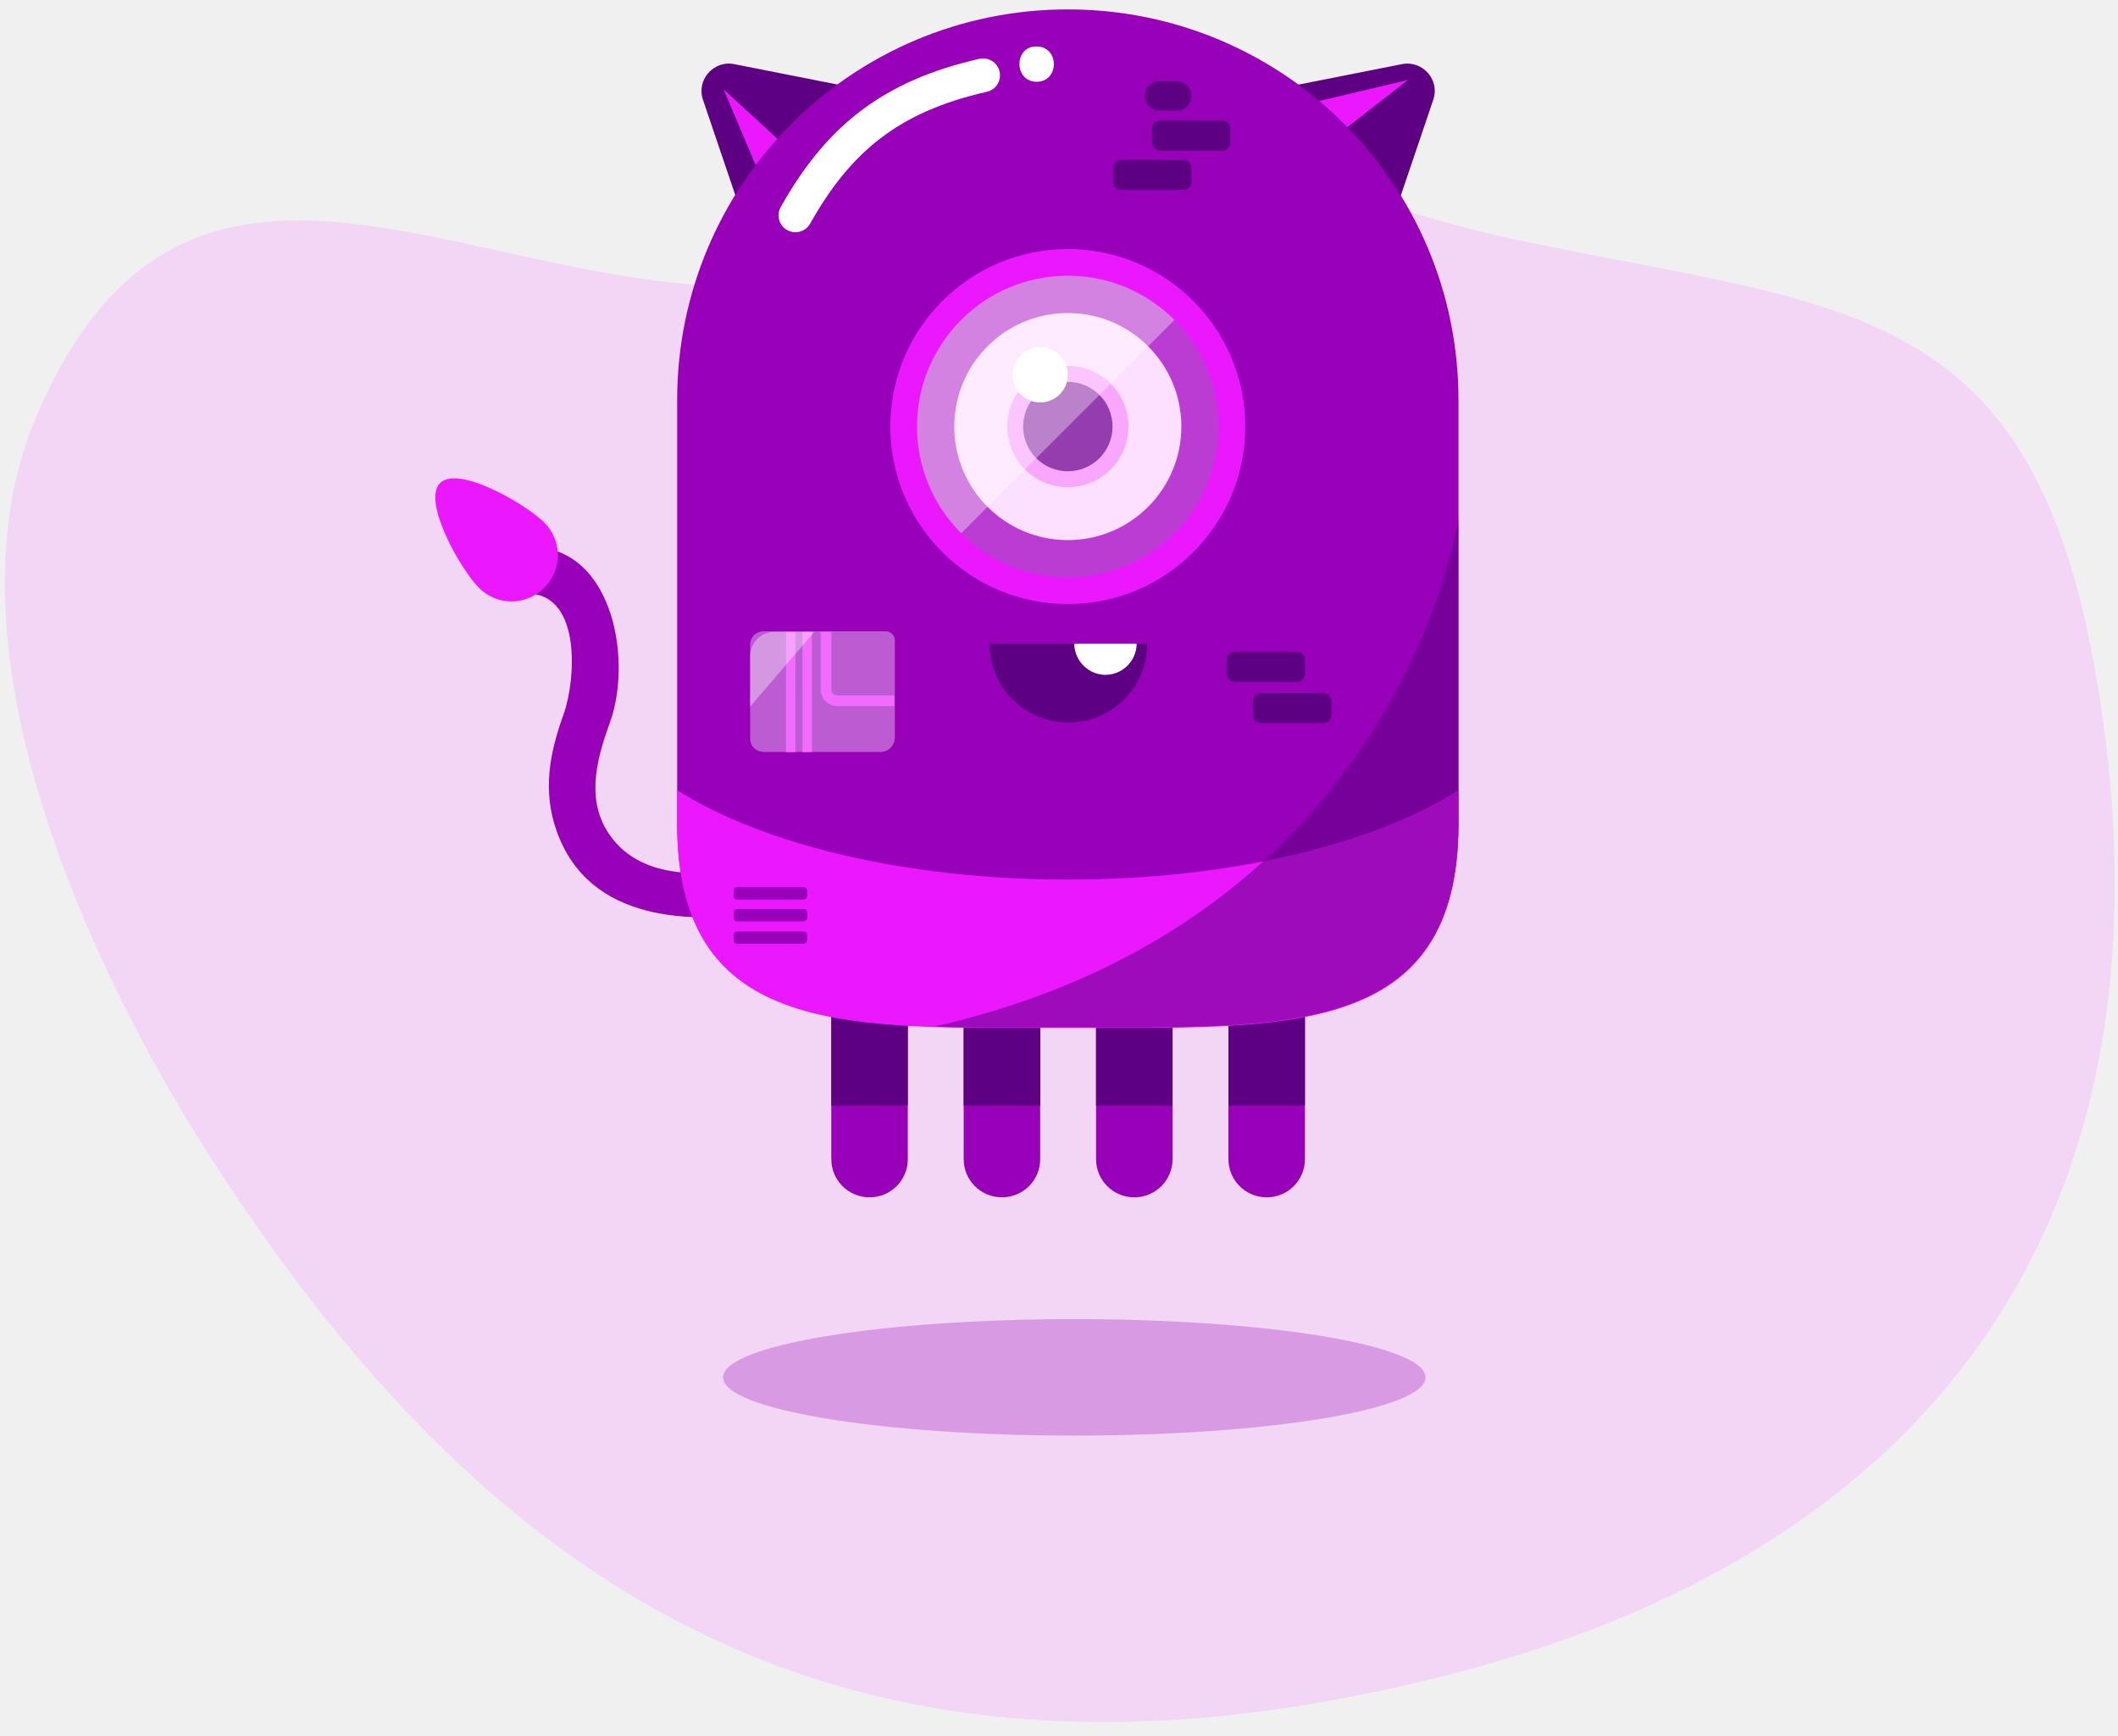
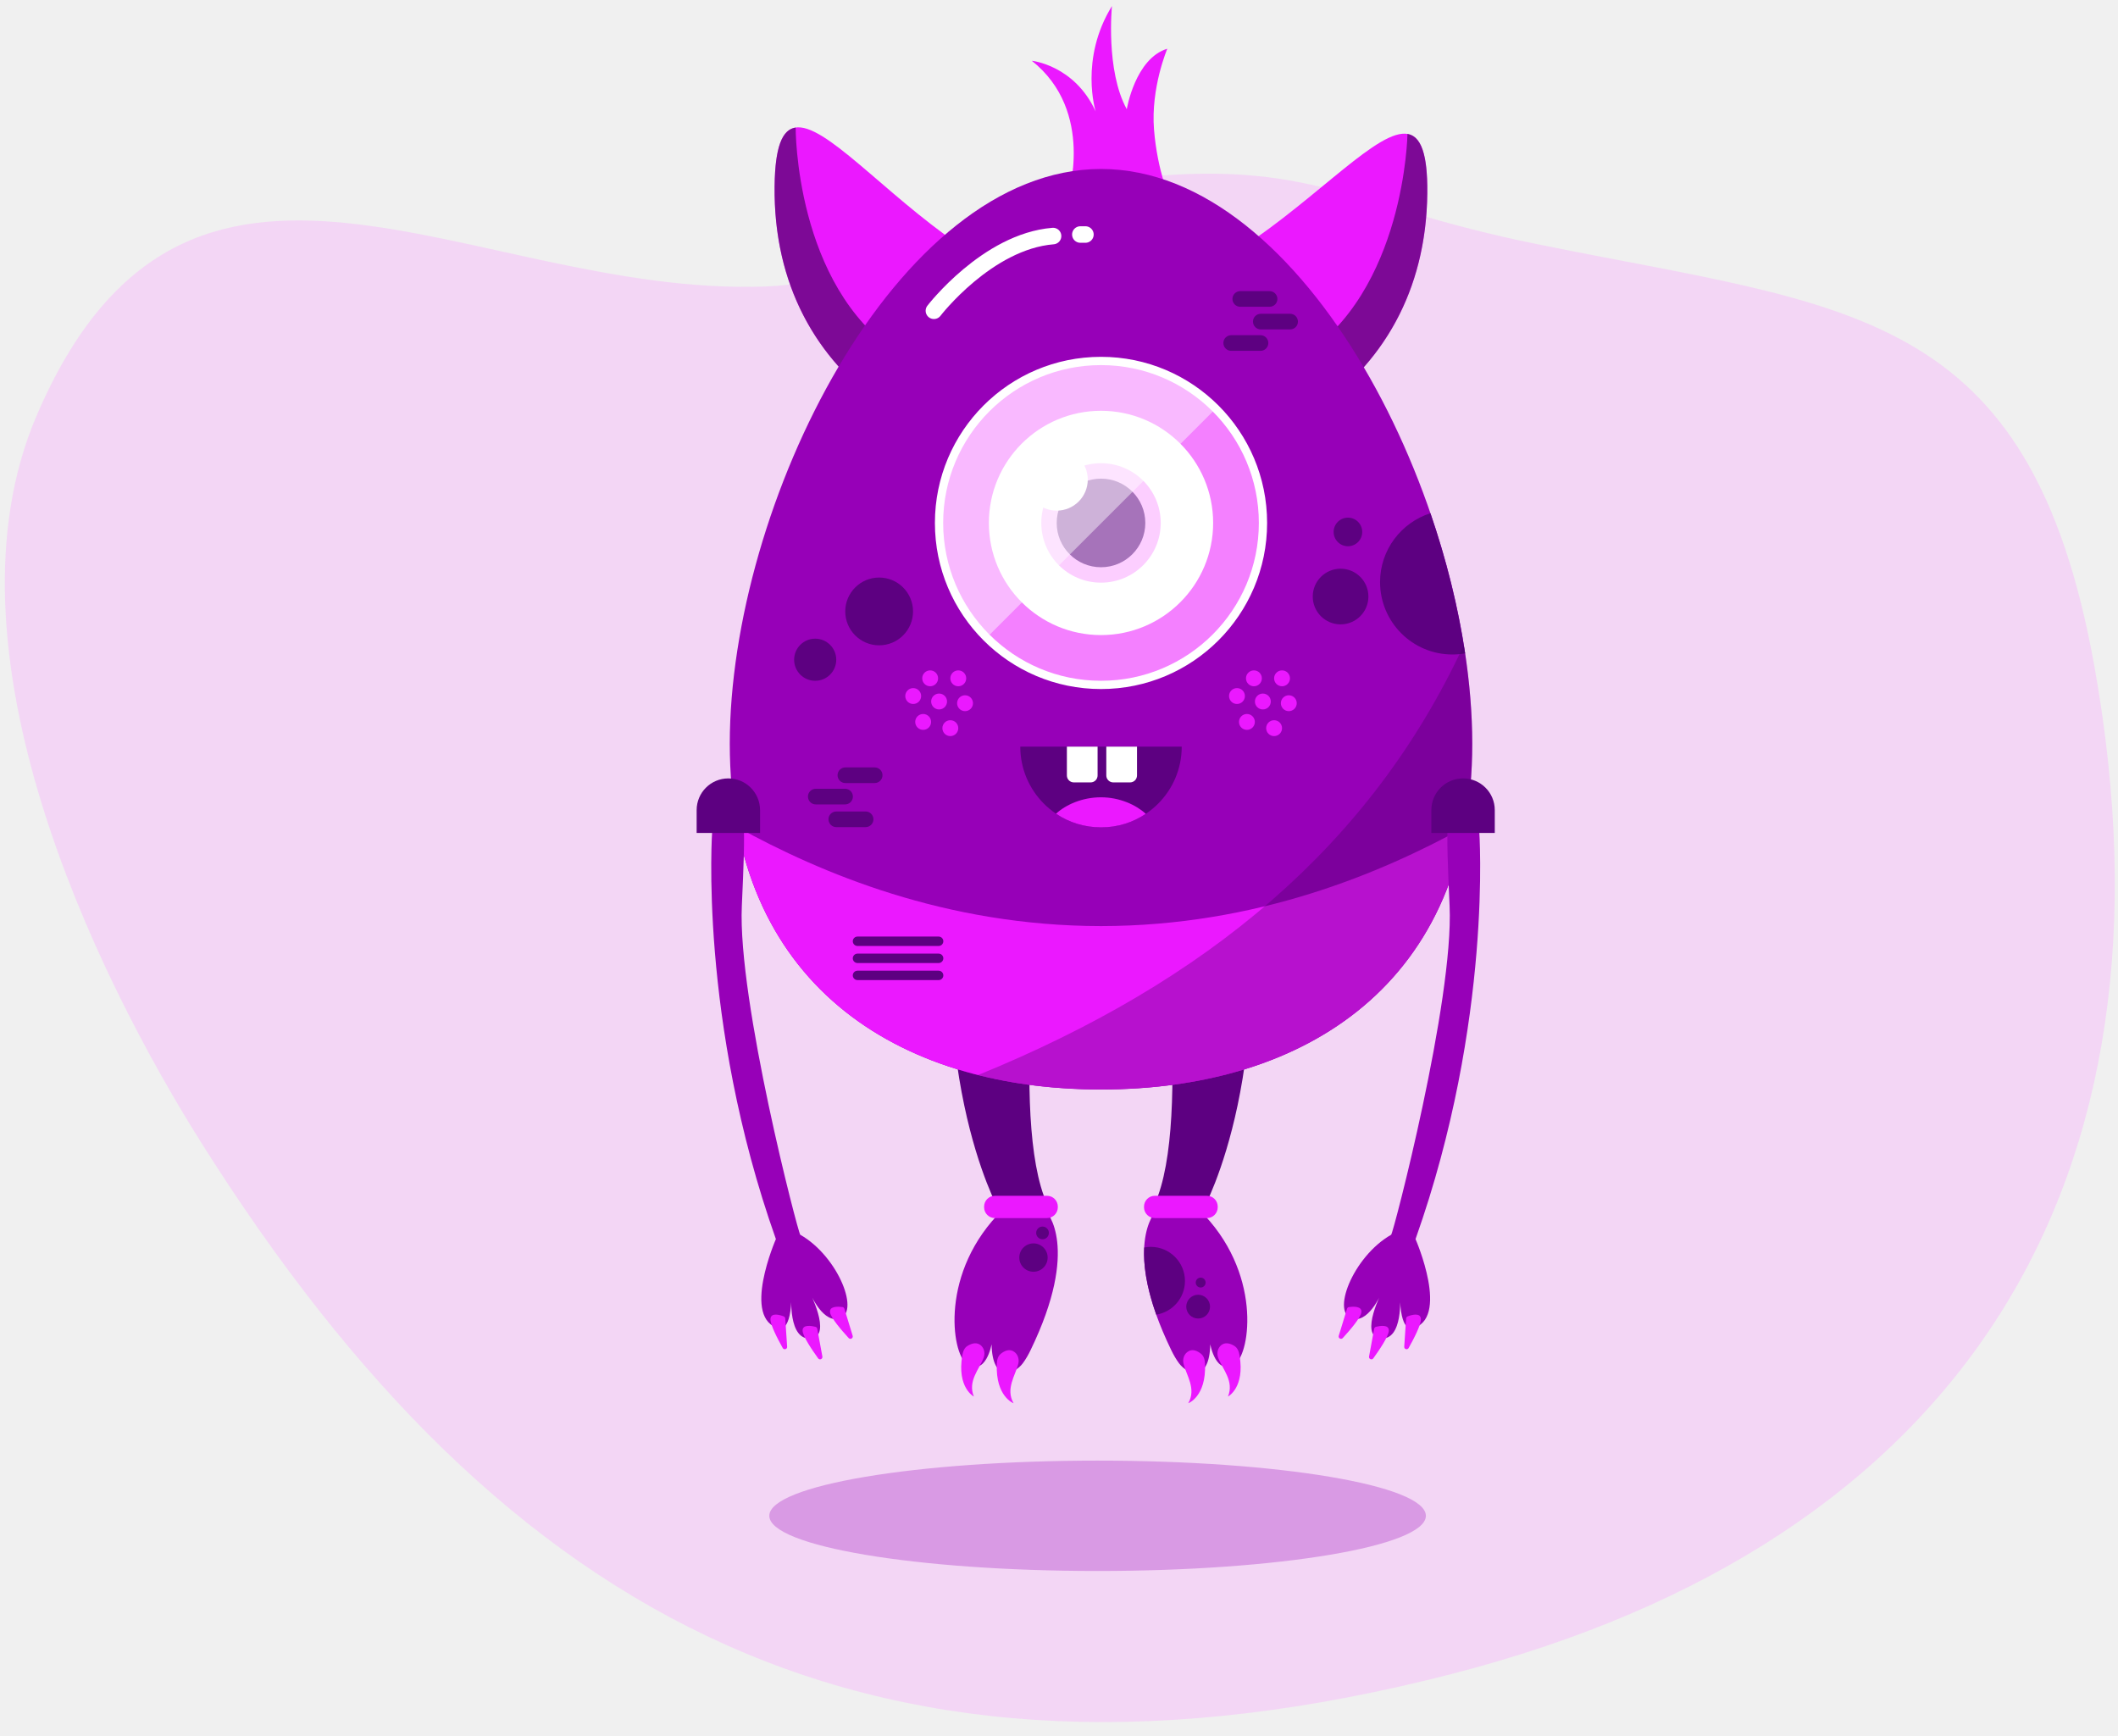
<svg xmlns="http://www.w3.org/2000/svg" version="1.1" id="Layer_1" x="0px" y="0px" viewBox="0 0 360 295" style="enable-background:new 0 0 360 295;" xml:space="preserve">
  <style type="text/css">
	.st0{opacity:0.35;enable-background:new    ;}
	.st1{fill:#F9A6FF;}
- 	.st2{fill:#5D0081;}
- 	.st3{fill:#EB18FF;}
+ 	.st2{display:none;}
+ 	.st3{opacity:0.28;fill:#9700B8;enable-background:new    ;}
	.st4{fill:#9700B8;}
- 	.st5{fill:#FFFFFF;}
- 	.st6{opacity:0.36;fill:#F9A6FF;enable-background:new    ;}
- 	.st7{opacity:0.36;fill:#FFFFFF;enable-background:new    ;}
- 	.st8{fill:none;stroke:#EB18FF;stroke-width:4.535;stroke-miterlimit:10;}
- 	.st9{opacity:0.54;fill:#5D0081;enable-background:new    ;}
- 	.st10{opacity:0.28;fill:#9700B8;enable-background:new    ;}
- 	.st11{fill:none;stroke:#EB18FF;stroke-width:1.814;stroke-miterlimit:10;}
- 	.st12{fill:none;stroke:#FFFFFF;stroke-width:5.744;stroke-linecap:round;stroke-miterlimit:10;}
- 	.st13{display:none;}
+ 	.st5{fill:#5D0081;}
+ 	.st6{fill:#EB18FF;}
+ 	.st7{opacity:0.64;fill:#3E005A;}
+ 	.st8{fill:none;stroke:#FFFFFF;stroke-width:2.81;stroke-linecap:round;stroke-miterlimit:10;}
+ 	.st9{opacity:0.3;fill:#3E005A;}
+ 	.st10{fill:#FFFFFF;}
+ 	.st11{opacity:0.45;}
+ 	.st12{fill:none;stroke:#FFFFFF;stroke-width:1.405;stroke-miterlimit:10;}
+ 	.st13{opacity:0.45;fill:#FFFFFF;}
</style>
  <g id="Fog">
</g>
  <g id="Sky">
    <g id="Layer_12">
	</g>
  </g>
  <g id="Mountains">
</g>
  <g id="Trees">
</g>
  <g id="Floor">
</g>
  <g id="Dekoration">
</g>
  <g id="Mask" class="st0">
    <path class="st1" d="M246.8,284.5c-97.4,25.1-160.9-8.2-212.6-90.3c-18.2-28.9-44.9-84-28-123.5c25.6-59.8,73.8-20.3,123.7-22   c21.1-0.7,37.5-15,57.7-17.8c34.7-4.8,40.5,3.9,73.7,10.6c53,10.8,83.7,10.4,94.7,71.8C371.7,201.1,333.7,262.1,246.8,284.5z" />
  </g>
-   <g id="Character">
+   <g id="Lines">
+ </g>
+   <g id="Text" class="st2">
+ </g>
+   <g id="Fog_Overlay">
+ </g>
+   <ellipse class="st3" cx="186.56" cy="257.63" rx="55.8" ry="9.38" />
+   <g>
+     <g>
+       <g>
+         <path class="st4" d="M177.83,205.92c0,0,5.86,5.96-2.65,23.53c-0.37,0.77-0.83,1.59-1.34,2.27c-1.42,1.89-5.17,3.34-5.3-3.25     c0,0-0.97,5.56-4.24,3.31c-2.56-1.76-4.66-15.65,6.17-26.21" />
+         <path class="st5" d="M163.9,137.89c-7.77,43.1,5.81,67.6,5.81,67.6l8.93,0.43c-7.32-12.58-1.68-54.71-0.29-64.24     c0.18-1.24,0.29-1.92,0.29-1.92" />
+         <g>
+           <path class="st6" d="M167.18,230.81c-0.73,1.9-2.73,3.93-1.65,6.55c0,0-2.9-1.49-1.97-6.98c0.11-0.65,0.33-1.29,0.89-1.63      c0.69-0.42,1.64-0.75,2.38,0.02C167.34,229.3,167.45,230.11,167.18,230.81z" />
+         </g>
+         <g>
+           <path class="st6" d="M173.08,231.79c-0.48,1.98-2.21,4.25-0.8,6.71c0,0-3.07-1.11-2.85-6.67c0.03-0.66,0.16-1.32,0.67-1.73      c0.63-0.51,1.53-0.95,2.36-0.29C173.05,230.28,173.26,231.07,173.08,231.79z" />
+         </g>
+       </g>
+       <path class="st6" d="M177.96,207.03h-8.85c-1.02,0-1.84-0.82-1.84-1.84v-0.11c0-1.02,0.82-1.84,1.84-1.84h8.85    c1.02,0,1.84,0.82,1.84,1.84v0.11C179.8,206.21,178.97,207.03,177.96,207.03z" />
+     </g>
+     <path class="st4" d="M196.42,205.92c0,0-5.86,5.96,2.65,23.53c0.37,0.77,0.83,1.59,1.34,2.27c1.42,1.89,5.17,3.34,5.3-3.25   c0,0,0.97,5.56,4.24,3.31c2.56-1.76,4.66-15.65-6.17-26.21" />
+     <path class="st5" d="M210.35,137.89c7.77,43.1-5.81,67.6-5.81,67.6l-8.93,0.43c7.32-12.58,1.68-54.71,0.29-64.24   c-0.18-1.24-0.29-1.92-0.29-1.92" />
+     <g>
+       <path class="st6" d="M207.07,230.81c0.73,1.9,2.73,3.93,1.65,6.55c0,0,2.9-1.49,1.97-6.98c-0.11-0.65-0.33-1.29-0.89-1.63    c-0.69-0.42-1.64-0.75-2.38,0.02C206.92,229.3,206.8,230.11,207.07,230.81z" />
+     </g>
+     <g>
+       <path class="st6" d="M201.17,231.79c0.48,1.98,2.21,4.25,0.8,6.71c0,0,3.07-1.11,2.85-6.67c-0.03-0.66-0.16-1.32-0.67-1.73    c-0.63-0.51-1.53-0.95-2.36-0.29C201.2,230.28,200.99,231.07,201.17,231.79z" />
+     </g>
+     <path class="st6" d="M196.29,207.03h8.85c1.02,0,1.84-0.82,1.84-1.84v-0.11c0-1.02-0.82-1.84-1.84-1.84h-8.85   c-1.02,0-1.84,0.82-1.84,1.84v0.11C194.45,206.21,195.28,207.03,196.29,207.03z" />
+     <path class="st6" d="M181.47,33.44c0,0,4.75-14.5-6.09-23.11c0,0,7.25,0.73,10.85,8.61c0,0-2.79-8.91,2.77-17.91   c0,0-1.1,10.96,2.52,17.53c0,0,1.42-8.62,6.89-10.28c0,0-2.83,6.63-2.26,13.74s2.76,12.01,2.76,12.01L181.47,33.44z" />
    <g>
      <g>
        <g>
-           <path class="st2" d="M220.6,14.4l17.7-3.5c3.5-0.7,6.5,2.7,5.3,6.1l-5.8,17.1" />
-           <polygon class="st3" points="222.8,17.5 239.3,13.6 228.9,21.7     " />
+           <path class="st6" d="M131.66,31.68c0.32-30.64,24.64,18.6,55.28,18.92c30.64,0.32,55.98-48.4,55.66-17.76      c-0.32,30.64-25.33,47.19-55.97,46.87S131.33,62.32,131.66,31.68z" />
+           <path class="st7" d="M242.6,32.84c0.07-6.82-1.13-9.7-3.37-10.08c0,0-0.39,26.81-18.21,38.04l2.13,9.14      C234.9,62.07,242.42,49.55,242.6,32.84z" />
+           <path class="st7" d="M131.66,31.68c0.07-6.82,1.33-9.68,3.58-10c0,0-0.17,26.81,17.41,38.41l-2.32,9.09      C138.73,61.06,131.48,48.39,131.66,31.68z" />
        </g>
+       </g>
+     </g>
+     <path class="st4" d="M250.24,126.4c0,40.58-28.25,58.77-63.1,58.77s-63.1-18.2-63.1-58.77s28.25-97.68,63.1-97.68   S250.24,85.83,250.24,126.4z" />
+     <path class="st6" d="M248.95,140.59c-14.14,7.77-35.32,16.79-61.81,16.81c-26.49-0.02-47.67-9.04-61.81-16.81   c5.89,30.65,31.33,44.58,61.81,44.58C217.63,185.17,243.06,171.25,248.95,140.59z" />
+     <path class="st5" d="M246.87,111.24c0.74,0,1.46-0.07,2.16-0.19c-1.18-7.84-3.18-15.92-5.9-23.82c-4.96,1.58-8.56,6.23-8.56,11.71   C234.58,105.74,240.08,111.24,246.87,111.24z" />
+     <circle class="st5" cx="138.56" cy="112.13" r="3.58" />
+     <circle class="st5" cx="149.43" cy="103.92" r="5.76" />
+     <circle class="st5" cx="227.86" cy="101.39" r="4.73" />
+     <circle class="st5" cx="229.11" cy="90.41" r="2.43" />
+     <path class="st5" d="M215.79,52.14h-4.98c-0.74,0-1.33-0.6-1.33-1.33l0,0c0-0.74,0.6-1.33,1.33-1.33h4.98   c0.74,0,1.33,0.6,1.33,1.33l0,0C217.13,51.54,216.53,52.14,215.79,52.14z" />
+     <path class="st5" d="M219.28,55.99h-4.98c-0.74,0-1.33-0.6-1.33-1.33v0c0-0.74,0.6-1.33,1.33-1.33h4.98c0.74,0,1.33,0.6,1.33,1.33   v0C220.62,55.4,220.02,55.99,219.28,55.99z" />
+     <path class="st5" d="M214.25,59.63h-4.98c-0.74,0-1.33-0.6-1.33-1.33v0c0-0.74,0.6-1.33,1.33-1.33h4.98c0.74,0,1.33,0.6,1.33,1.33   l0,0C215.58,59.03,214.99,59.63,214.25,59.63z" />
+     <path class="st5" d="M142.15,137.92h4.98c0.74,0,1.33,0.6,1.33,1.33l0,0c0,0.74-0.6,1.33-1.33,1.33h-4.98   c-0.74,0-1.33-0.6-1.33-1.33l0,0C140.81,138.52,141.41,137.92,142.15,137.92z" />
+     <path class="st5" d="M138.66,134.06h4.98c0.74,0,1.33,0.6,1.33,1.33l0,0c0,0.74-0.6,1.33-1.33,1.33h-4.98   c-0.74,0-1.33-0.6-1.33-1.33l0,0C137.32,134.66,137.92,134.06,138.66,134.06z" />
+     <path class="st5" d="M143.69,130.43h4.98c0.74,0,1.33,0.6,1.33,1.33l0,0c0,0.74-0.6,1.33-1.33,1.33h-4.98   c-0.74,0-1.33-0.6-1.33-1.33l0,0C142.36,131.03,142.95,130.43,143.69,130.43z" />
+     <path class="st8" d="M158.74,52.82c0,0,9.06-11.79,20.25-12.7" />
+     <line class="st8" x1="183.63" y1="39.86" x2="184.49" y2="39.86" />
+     <path class="st9" d="M248.81,109.62c-15.82,34.1-43.69,57.24-82.57,73.1c6.54,1.65,13.58,2.46,20.9,2.46   c34.85,0,63.1-18.2,63.1-58.77C250.24,121.04,249.75,115.39,248.81,109.62z" />
+     <path class="st5" d="M187.5,78.89c-3.74,9.01-6.57,18.48-8.3,27.72c0.35,0.03,0.71,0.04,1.07,0.04c8.19,0,14.82-6.64,14.82-14.82   C195.09,86.27,192.02,81.43,187.5,78.89z" />
+     <g>
+       <circle class="st6" cx="213.13" cy="115.29" r="1.35" />
+       <circle class="st6" cx="210.25" cy="118.3" r="1.35" />
+       <circle class="st6" cx="211.94" cy="122.7" r="1.35" />
+       <circle class="st6" cx="214.65" cy="119.23" r="1.35" />
+       <circle class="st6" cx="217.91" cy="115.29" r="1.35" />
+       <circle class="st6" cx="216.56" cy="123.76" r="1.35" />
+       <circle class="st6" cx="219.06" cy="119.52" r="1.35" />
+     </g>
+     <g>
+       <circle class="st6" cx="158.1" cy="115.29" r="1.35" />
+       <circle class="st6" cx="155.22" cy="118.3" r="1.35" />
+       <circle class="st6" cx="156.91" cy="122.7" r="1.35" />
+       <circle class="st6" cx="159.62" cy="119.23" r="1.35" />
+       <circle class="st6" cx="162.88" cy="115.29" r="1.35" />
+       <circle class="st6" cx="161.53" cy="123.76" r="1.35" />
+       <circle class="st6" cx="164.03" cy="119.52" r="1.35" />
+     </g>
+     <g>
+       <path class="st5" d="M200.86,126.9c0,7.58-6.14,13.72-13.72,13.72c-7.58,0-13.72-6.14-13.72-13.72" />
+     </g>
+     <path class="st6" d="M194.75,138.32c-1.67-1.53-4.45-2.81-7.62-2.81c-3.18,0-5.97,1.26-7.64,2.79c2.18,1.47,4.81,2.32,7.64,2.32   C189.96,140.63,192.58,139.78,194.75,138.32z" />
+     <g>
+       <path class="st10" d="M193.26,126.9v4.9c0,0.65-0.53,1.18-1.18,1.18h-2.86c-0.65,0-1.18-0.53-1.18-1.18v-4.9" />
+     </g>
+     <g>
+       <path class="st10" d="M186.56,126.9v4.9c0,0.65-0.53,1.18-1.18,1.18h-2.86c-0.65,0-1.18-0.53-1.18-1.18v-4.9" />
+     </g>
+     <g>
+       <g>
+         <circle class="st6" cx="187.14" cy="88.88" r="27.53" />
+       </g>
+       <g>
+         <circle class="st10" cx="187.14" cy="88.88" r="19.06" />
        <g>
-           <path class="st2" d="M142.5,14.4l-17.7-3.5c-3.5-0.7-6.5,2.7-5.3,6.1l5.8,17.1" />
-           <polygon class="st3" points="129.6,30.8 123,15.2 132.7,24.1     " />
+           <circle class="st1" cx="187.14" cy="88.88" r="10.15" />
+           <circle class="st5" cx="187.14" cy="88.88" r="7.53" />
        </g>
      </g>
      <g>
-         <g>
-           <g>
-             <path class="st4" d="M192.8,203.5c3.6,0,6.5-2.9,6.5-6.5v-24.7h-13V197C186.3,200.6,189.2,203.5,192.8,203.5z" />
-           </g>
-           <rect x="186.3" y="172.3" class="st2" width="13" height="15.6" />
-         </g>
-         <g>
-           <g>
-             <path class="st4" d="M215.3,203.5c3.6,0,6.5-2.9,6.5-6.5v-24.7h-13V197C208.8,200.6,211.7,203.5,215.3,203.5z" />
-           </g>
-           <rect x="208.8" y="172.3" class="st2" width="13" height="15.6" />
-         </g>
-         <g>
-           <g>
-             <path class="st4" d="M147.8,203.5c3.6,0,6.5-2.9,6.5-6.5v-24.7h-13V197C141.3,200.6,144.2,203.5,147.8,203.5z" />
-           </g>
-           <rect x="141.3" y="172.3" class="st2" width="13" height="15.6" />
-         </g>
-         <g>
-           <g>
-             <path class="st4" d="M170.3,203.5c3.6,0,6.5-2.9,6.5-6.5v-24.7h-13V197C163.8,200.6,166.7,203.5,170.3,203.5z" />
-           </g>
-           <rect x="163.8" y="172.3" class="st2" width="13" height="15.6" />
-         </g>
+         <circle class="st10" cx="179.61" cy="81.51" r="5.28" />
+       </g>
+       <g class="st11">
+         <circle class="st10" cx="187.14" cy="88.88" r="27.53" />
      </g>
      <g>
-         <g>
-           <path class="st4" d="M88.8,100.9c10.2-0.8,9.1,14.6,7,20.5c-2.4,6.6-3.6,13-1.2,19.8c5.5,15.6,22.8,15.9,36.6,13.8      c5-0.8,2.9-8.4-2.1-7.6c-8,1.3-18.9,2.6-24.8-4.6c-5-6.1-3-13.5-0.6-20.1c3.9-10.9,0.3-30.9-14.8-29.7      C83.8,93.5,83.8,101.3,88.8,100.9L88.8,100.9z" />
-         </g>
+         <circle class="st12" cx="187.14" cy="88.88" r="27.53" />
      </g>
-       <path class="st3" d="M92.5,88.8c3.1,3.1,3.1,8,0,11.1s-8,3.1-11.1,0s-9.7-14.7-6.6-17.8S89.4,85.7,92.5,88.8z" />
-       <path class="st4" d="M181.5,174.6L181.5,174.6c-36.7,0-66.4,2-66.4-34.7V68c0-36.7,29.7-66.4,66.4-66.4l0,0    c36.7,0,66.4,29.7,66.4,66.4v72C247.9,176.7,218.2,174.6,181.5,174.6z" />
+     </g>
+     <g>
+       <path class="st5" d="M159.54,160.78h-13.79c-0.44,0-0.8-0.36-0.8-0.8l0,0c0-0.44,0.36-0.8,0.8-0.8h13.79c0.44,0,0.8,0.36,0.8,0.8    l0,0C160.34,160.42,159.98,160.78,159.54,160.78z" />
+       <path class="st5" d="M159.54,163.68h-13.79c-0.44,0-0.8-0.36-0.8-0.8l0,0c0-0.44,0.36-0.8,0.8-0.8h13.79c0.44,0,0.8,0.36,0.8,0.8    l0,0C160.34,163.32,159.98,163.68,159.54,163.68z" />
+       <path class="st5" d="M159.54,166.58h-13.79c-0.44,0-0.8-0.36-0.8-0.8l0,0c0-0.44,0.36-0.8,0.8-0.8h13.79c0.44,0,0.8,0.36,0.8,0.8    l0,0C160.34,166.23,159.98,166.58,159.54,166.58z" />
+     </g>
+     <path class="st13" d="M191.4,61.68c-15.02-2.35-29.11,7.92-31.46,22.94c-1.42,9.05,1.75,17.76,7.77,23.76l38.94-38.94   C202.66,65.44,197.41,62.62,191.4,61.68z" />
+     <path class="st5" d="M201.41,217.72c0-3.2-2.6-5.8-5.8-5.8c-0.39,0-0.76,0.04-1.13,0.11c-0.14,2.72,0.29,6.45,2.05,11.41   C199.29,223,201.41,220.61,201.41,217.72z" />
+     <circle class="st5" cx="203.65" cy="222.08" r="2.02" />
+     <circle class="st5" cx="204.08" cy="217.99" r="0.84" />
+     <circle class="st5" cx="175.66" cy="213.74" r="2.41" />
+     <circle class="st5" cx="177.2" cy="209.55" r="1.08" />
+     <g>
      <g>
-         <path class="st3" d="M115.1,134.3v5.7c0,36.7,29.7,34.7,66.4,34.7l0,0c36.7,0,66.4,2,66.4-34.7v-5.7     c-14.5,9.2-38.8,15.2-66.4,15.2S129.6,143.5,115.1,134.3z" />
+         <path class="st4" d="M136.02,209.86c-0.34-0.2-10.66-39.78-9.93-55.87c0.62-13.65,0.74-18.32-1.73-18.88     c-2.47-0.57-3.3,6.01-3.3,6.01s-2.39,32.23,10.82,69.48c0,0-6,13.73,0.67,15.21c0,0,1.95,0.5,1.97-5.73c0,0-0.64,7.9,3.38,7.39     c3.62-0.46-0.45-8.22-0.45-8.22s2.09,5.42,4.98,4.92C146.41,223.49,142.56,213.58,136.02,209.86z" />
+         <path class="st6" d="M143.52,222.43l1.41,4.6c0.13,0.41-0.39,0.71-0.68,0.39c-1.23-1.34-3-3.41-3.16-4.33     c-0.2-1.15,1.45-1.03,2.1-0.94C143.35,222.17,143.47,222.28,143.52,222.43z" />
+         <path class="st6" d="M138.91,225.83l0.87,4.73c0.08,0.42-0.47,0.66-0.72,0.31c-1.07-1.48-2.58-3.73-2.64-4.67     c-0.07-1.16,1.56-0.85,2.2-0.69C138.76,225.56,138.88,225.68,138.91,225.83z" />
+         <path class="st6" d="M133.47,224.09l0.32,4.8c0.03,0.43-0.54,0.6-0.75,0.22c-0.89-1.59-2.14-4-2.08-4.94     c0.07-1.16,1.65-0.67,2.26-0.43C133.36,223.8,133.46,223.94,133.47,224.09z" />
      </g>
-       <circle class="st5" cx="181.5" cy="72.5" r="19.3" />
+       <path class="st5" d="M123.8,132.3c-2.98,0-5.39,2.41-5.39,5.39v3.88h10.78v-3.88C129.18,134.71,126.77,132.3,123.8,132.3z" />
+     </g>
+     <g>
      <g>
-         <circle class="st1" cx="181.5" cy="72.5" r="10.3" />
-         <circle class="st2" cx="181.5" cy="72.5" r="7.6" />
+         <path class="st4" d="M236.46,209.86c0.34-0.2,10.66-39.78,9.93-55.87c-0.62-13.65-0.74-18.32,1.73-18.88     c2.47-0.57,3.3,6.01,3.3,6.01s2.39,32.23-10.82,69.48c0,0,6,13.73-0.67,15.21c0,0-1.95,0.5-1.97-5.73c0,0,0.64,7.9-3.38,7.39     c-3.62-0.46,0.45-8.22,0.45-8.22s-2.09,5.42-4.98,4.92C226.07,223.49,229.92,213.58,236.46,209.86z" />
+         <path class="st6" d="M228.96,222.43l-1.41,4.6c-0.13,0.41,0.39,0.71,0.68,0.39c1.23-1.34,3-3.41,3.16-4.33     c0.2-1.15-1.45-1.03-2.1-0.94C229.13,222.17,229,222.28,228.96,222.43z" />
+         <path class="st6" d="M233.57,225.83l-0.87,4.73c-0.08,0.42,0.47,0.66,0.72,0.31c1.07-1.48,2.58-3.73,2.64-4.67     c0.07-1.16-1.56-0.85-2.2-0.69C233.71,225.56,233.6,225.68,233.57,225.83z" />
+         <path class="st6" d="M239,224.09l-0.32,4.8c-0.03,0.43,0.54,0.6,0.75,0.22c0.89-1.59,2.14-4,2.08-4.94     c-0.07-1.16-1.65-0.67-2.26-0.43C239.11,223.8,239.02,223.94,239,224.09z" />
      </g>
-       <g>
-         <path class="st2" d="M195,109.4c0,7.4-6,13.4-13.4,13.4s-13.4-6-13.4-13.4" />
-         <path class="st5" d="M193.2,109.4c0,2.9-2.4,5.3-5.3,5.3s-5.3-2.4-5.3-5.3" />
-       </g>
-       <g>
-         <circle class="st6" cx="181.5" cy="72.5" r="27.9" />
-         <path class="st7" d="M161.8,92.2c-10.9-10.9-10.9-28.6,0-39.5s28.6-10.9,39.5,0" />
-       </g>
-       <circle class="st8" cx="181.5" cy="72.5" r="27.9" />
-       <g>
-         <path class="st9" d="M158.7,174.5c7.1,0.2,14.8,0.1,22.8,0.1l0,0c36.7,0,66.4,2,66.4-34.7V88.1     C247.9,88.1,238.2,156.5,158.7,174.5z" />
-       </g>
-       <g>
-         <path class="st4" d="M136.6,156.6h-11.3c-0.4,0-0.6-0.3-0.6-0.6v-0.9c0-0.4,0.3-0.6,0.6-0.6h11.3c0.4,0,0.6,0.3,0.6,0.6v0.9     C137.2,156.3,136.9,156.6,136.6,156.6z" />
-         <path class="st4" d="M136.6,152.9h-11.3c-0.4,0-0.6-0.3-0.6-0.6v-0.9c0-0.4,0.3-0.6,0.6-0.6h11.3c0.4,0,0.6,0.3,0.6,0.6v0.9     C137.2,152.6,136.9,152.9,136.6,152.9z" />
-         <path class="st4" d="M136.6,160.4h-11.3c-0.4,0-0.6-0.3-0.6-0.6v-0.9c0-0.4,0.3-0.6,0.6-0.6h11.3c0.4,0,0.6,0.3,0.6,0.6v0.9     C137.2,160.1,136.9,160.4,136.6,160.4z" />
-       </g>
-       <ellipse class="st10" cx="182.6" cy="234.1" rx="59.7" ry="9.9" />
-       <g>
-         <path class="st2" d="M220.4,115.9h-10.5c-0.8,0-1.4-0.6-1.4-1.4v-2.3c0-0.8,0.6-1.4,1.4-1.4h10.5c0.8,0,1.4,0.6,1.4,1.4v2.3     C221.8,115.3,221.2,115.9,220.4,115.9z" />
-         <path class="st2" d="M224.9,122.9h-10.5c-0.8,0-1.4-0.6-1.4-1.4v-2.3c0-0.8,0.6-1.4,1.4-1.4h10.5c0.8,0,1.4,0.6,1.4,1.4v2.3     C226.3,122.2,225.7,122.9,224.9,122.9z" />
-       </g>
-       <g>
-         <rect x="133.6" y="107.4" class="st3" width="1.6" height="20.5" />
-         <rect x="136.4" y="107.4" class="st3" width="1.6" height="20.5" />
-         <path class="st11" d="M152,119.1h-9.7c-1,0-1.9-0.8-1.9-1.9v-9.8" />
-         <path class="st7" d="M149.7,127.8h-19.9c-1.3,0-2.3-1-2.3-2.3v-15.9c0-1.3,1-2.3,2.3-2.3h20.8c0.8,0,1.5,0.7,1.5,1.5v16.7     C152,126.8,151,127.8,149.7,127.8z" />
-         <path class="st7" d="M127.5,120.1v-8.6c0-2.3,1.9-4.1,4.1-4.1h6.8" />
-       </g>
-       <g>
-         <path class="st12" d="M135.2,36.6c7.2-12.8,16-20.2,31.9-23.8" />
-         <g>
-           <g>
-             <path class="st5" d="M176.2,13.9c3.9,0,3.9-6,0-6C172.3,7.8,172.3,13.9,176.2,13.9L176.2,13.9z" />
-           </g>
-         </g>
-       </g>
-       <g>
-         <path class="st2" d="M197.2,25.6h10.5c0.8,0,1.4-0.6,1.4-1.4v-2.3c0-0.8-0.6-1.4-1.4-1.4h-10.5c-0.8,0-1.4,0.6-1.4,1.4v2.3     C195.8,24.9,196.5,25.6,197.2,25.6z" />
-         <path class="st2" d="M197.1,18.8h2.9c1.4,0,2.5-1.1,2.5-2.5l0,0c0-1.4-1.1-2.5-2.5-2.5h-2.9c-1.4,0-2.5,1.1-2.5,2.5l0,0     C194.6,17.7,195.7,18.8,197.1,18.8z" />
-         <path class="st2" d="M190.6,32.3h10.5c0.8,0,1.4-0.6,1.4-1.4v-2.3c0-0.8-0.6-1.4-1.4-1.4h-10.5c-0.8,0-1.4,0.6-1.4,1.4v2.3     C189.2,31.7,189.8,32.3,190.6,32.3z" />
-       </g>
-       <circle class="st5" cx="176.8" cy="63.7" r="4.7" />
+       <path class="st5" d="M248.68,132.3c2.98,0,5.39,2.41,5.39,5.39v3.88h-10.78v-3.88C243.29,134.71,245.7,132.3,248.68,132.3z" />
    </g>
  </g>
-   <g id="Lines">
- </g>
-   <g id="Text" class="st13">
- </g>
-   <g id="Fog_Overlay">
- </g>
</svg>
